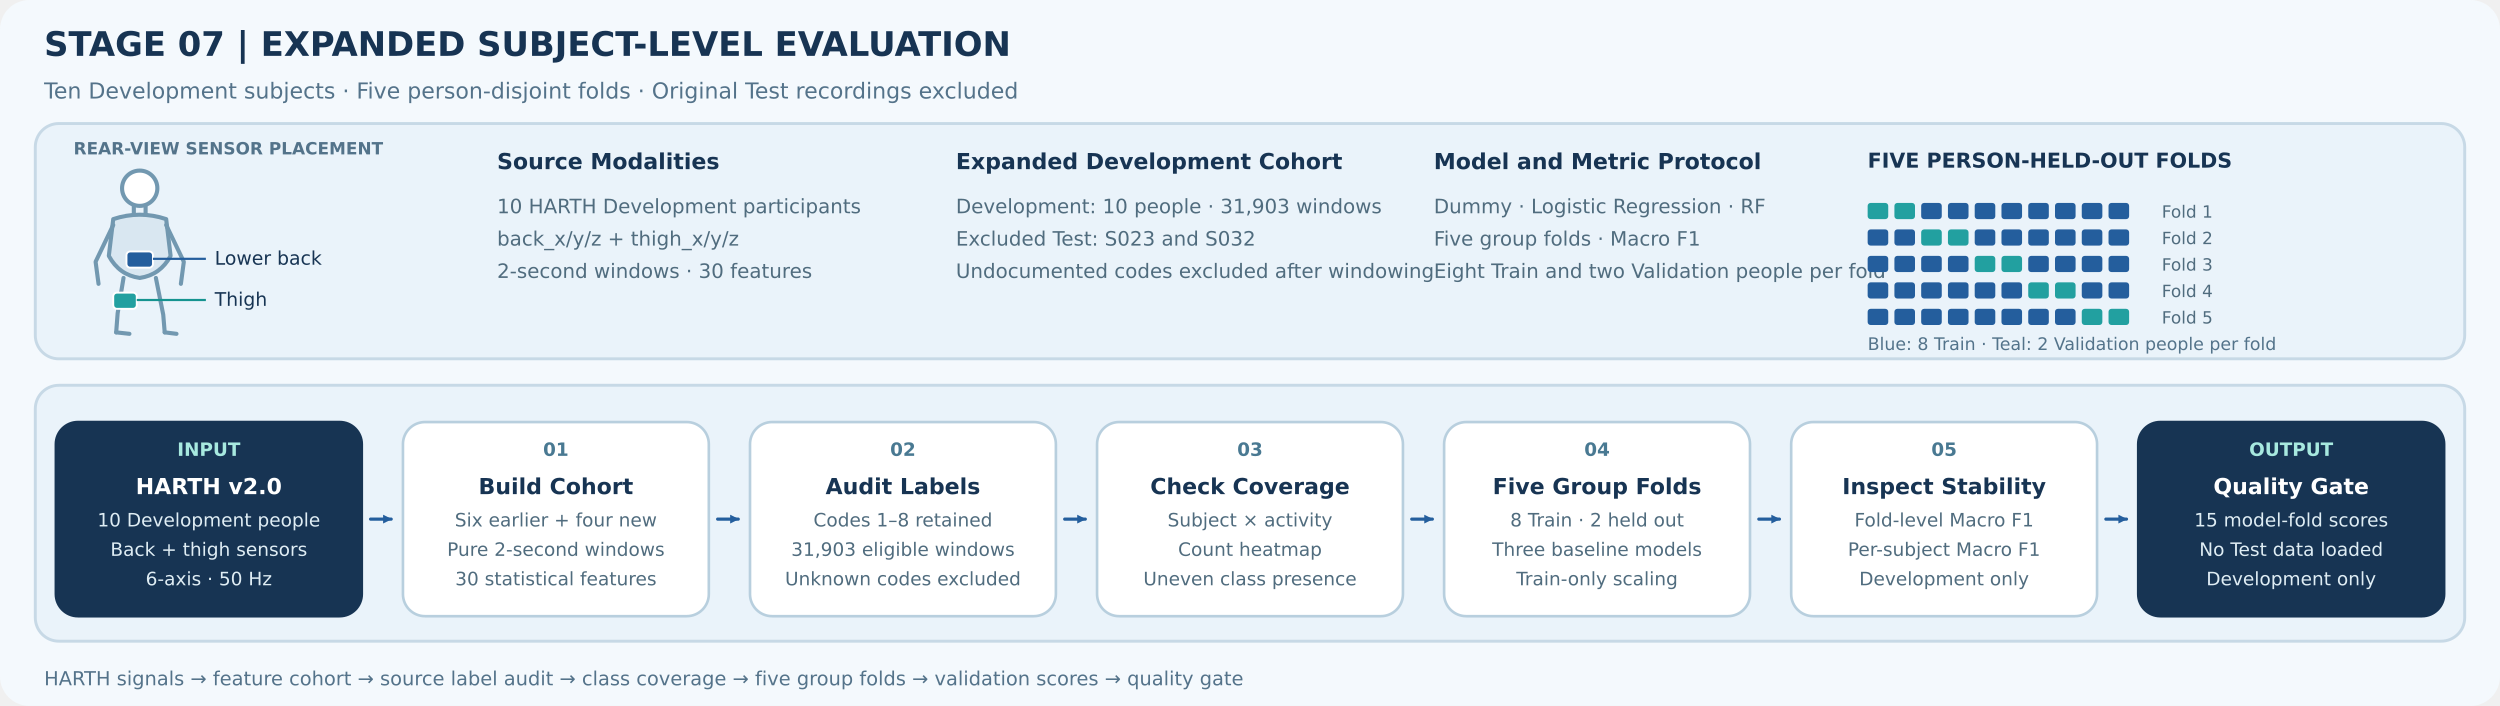
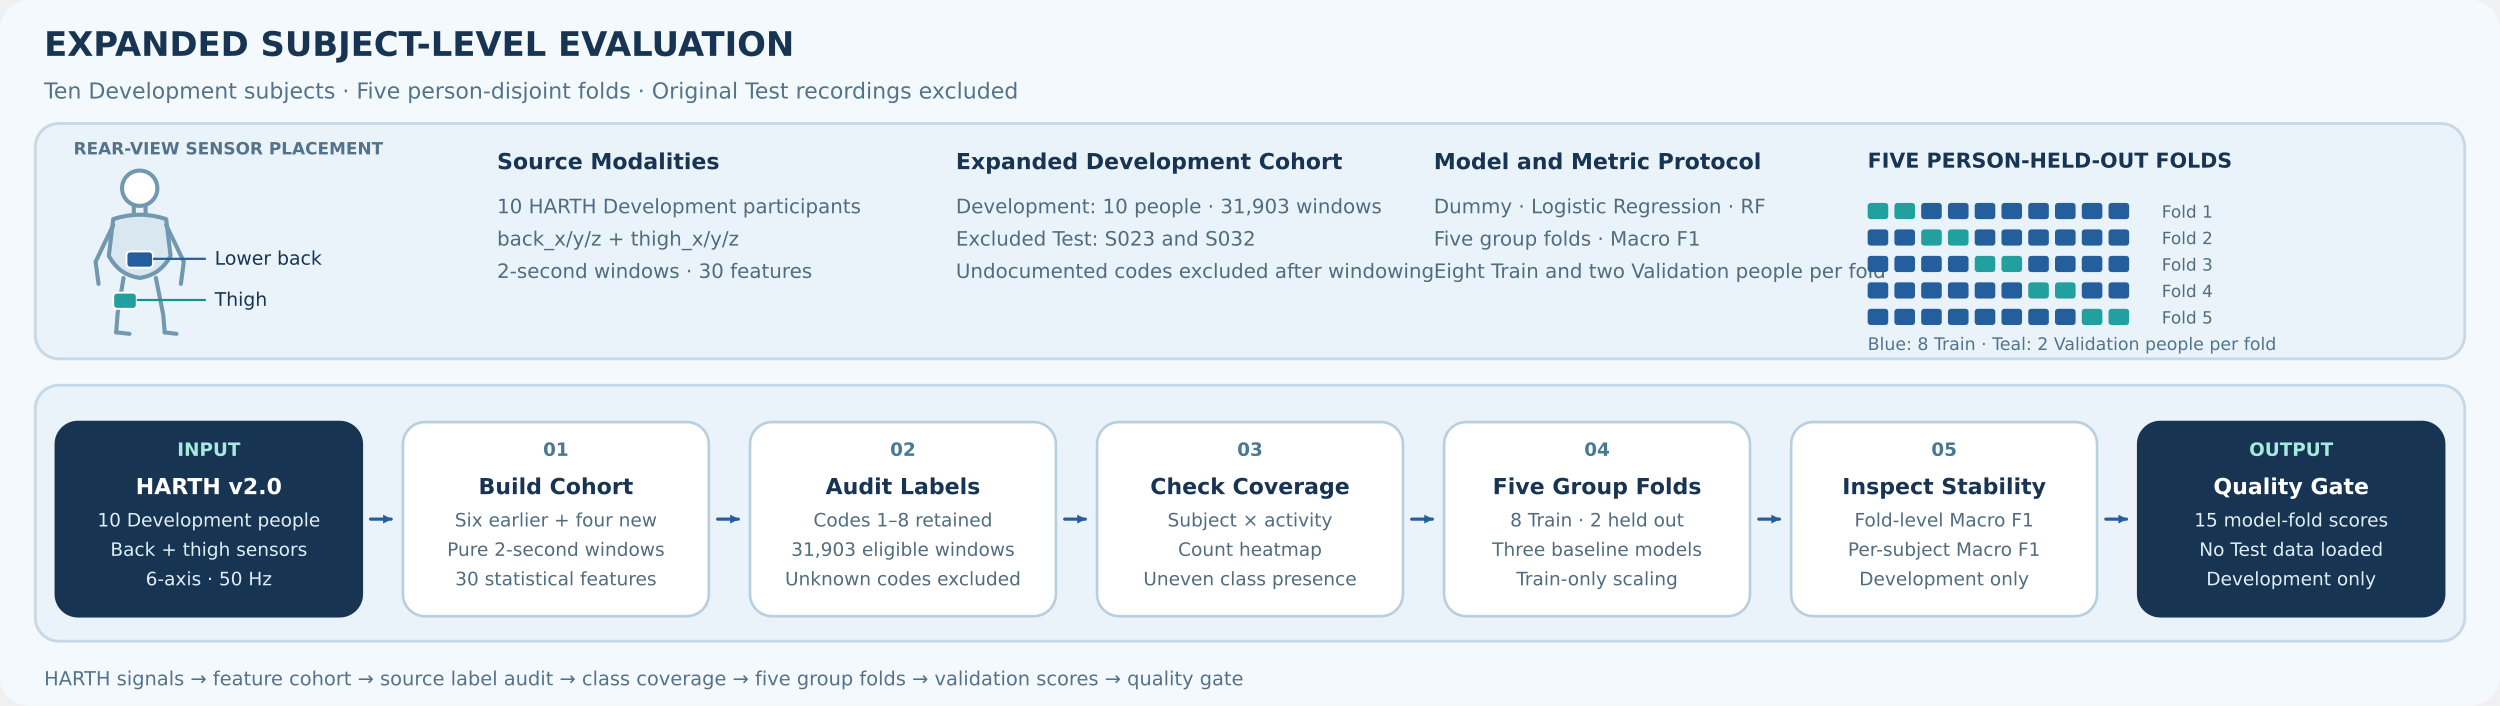
<svg xmlns="http://www.w3.org/2000/svg" width="1700" height="480" viewBox="0 0 1700 480" role="img" aria-labelledby="title desc">
  <defs>
    <marker id="small-arrow" markerUnits="userSpaceOnUse" markerWidth="6" markerHeight="6" refX="5.5" refY="3" orient="auto">
      <path d="M0 0 L6 3 L0 6 Z" fill="#245E9D" />
    </marker>
  </defs>
  <rect width="1700" height="480" rx="20" fill="#F4F9FD" />
  <g font-family="DejaVu Sans, Arial, sans-serif">
-     <text x="30" y="38" font-size="23" font-weight="700" fill="#173453">STAGE 07 | EXPANDED SUBJECT-LEVEL EVALUATION</text>
+     <text x="30" y="38" font-size="23" font-weight="700" fill="#173453">EXPANDED SUBJECT-LEVEL EVALUATION</text>
    <text x="30" y="67" font-size="15" fill="#54738A">Ten Development subjects · Five person-disjoint folds · Original Test recordings excluded</text>
    <rect x="24" y="84" width="1652" height="160" rx="16" fill="#EAF3FA" stroke="#C7D9E6" stroke-width="2" />
    <rect x="24" y="262" width="1652" height="174" rx="16" fill="#EAF3FA" stroke="#C7D9E6" stroke-width="2" />
    <g aria-label="Rear-view body and true sensor positions">
      <text x="50" y="105" font-size="11.5" font-weight="700" fill="#53738A">REAR-VIEW SENSOR PLACEMENT</text>
      <g stroke="#7298B0" stroke-width="2.8" stroke-linecap="round" stroke-linejoin="round">
        <circle cx="95" cy="128" r="12" fill="#FFFFFF" />
        <path d="M91 140 L91 147 M99 140 L99 147" fill="none" />
        <path d="M77 149 Q95 143 113 149 L116 174 Q109 187 95 189 Q81 187 74 174 Z" fill="#D9E7F1" />
        <path d="M77 153 L65 178 L67 193 M113 153 L125 178 L123 193" fill="none" />
        <path d="M84 189 L80 213 L79 226 M106 189 L111 214 L112 226" fill="none" />
        <path d="M79 226 L88 227 M112 226 L120 227" fill="none" />
      </g>
      <rect x="86" y="171" width="18" height="11" rx="2.5" fill="#245E9D" stroke="#FFFFFF" stroke-width="1.3" />
      <rect x="77" y="199" width="16" height="11" rx="2.5" fill="#22A0A0" stroke="#FFFFFF" stroke-width="1.3" />
      <path d="M104 176 H140" stroke="#245E9D" stroke-width="1.5" />
      <text x="146" y="180" font-size="12.8" fill="#173453">Lower back</text>
      <path d="M93 204 H140" stroke="#15938F" stroke-width="1.5" />
      <text x="146" y="208" font-size="12.8" fill="#173453">Thigh</text>
    </g>
    <g>
      <text x="338" y="115" font-size="15" font-weight="700" fill="#173453">Source Modalities</text>
      <text x="338" y="145" font-size="13.5" fill="#506C7E">10 HARTH Development participants</text>
      <text x="338" y="167" font-size="13.5" fill="#506C7E">back_x/y/z + thigh_x/y/z</text>
      <text x="338" y="189" font-size="13.5" fill="#506C7E">2-second windows · 30 features</text>
    </g>
    <g>
      <text x="650" y="115" font-size="15" font-weight="700" fill="#173453">Expanded Development Cohort</text>
      <text x="650" y="145" font-size="13.5" fill="#506C7E">Development: 10 people · 31,903 windows</text>
      <text x="650" y="167" font-size="13.5" fill="#506C7E">Excluded Test: S023 and S032</text>
      <text x="650" y="189" font-size="13.5" fill="#506C7E">Undocumented codes excluded after windowing</text>
    </g>
    <g>
      <text x="975" y="115" font-size="15" font-weight="700" fill="#173453">Model and Metric Protocol</text>
      <text x="975" y="145" font-size="13.5" fill="#506C7E">Dummy · Logistic Regression · RF</text>
      <text x="975" y="167" font-size="13.5" fill="#506C7E">Five group folds · Macro F1</text>
      <text x="975" y="189" font-size="13.5" fill="#506C7E">Eight Train and two Validation people per fold</text>
    </g>
    <g aria-label="Five subject-disjoint folds; teal represents two validation people">
      <text x="1270" y="114" font-size="14" font-weight="700" fill="#173453">FIVE PERSON-HELD-OUT FOLDS</text>
      <g>
        <rect x="1270" y="138" width="14" height="11" rx="2" fill="#22A0A0" />
        <rect x="1288.2" y="138" width="14" height="11" rx="2" fill="#22A0A0" />
        <rect x="1306.4" y="138" width="14" height="11" rx="2" fill="#245E9D" />
        <rect x="1324.6" y="138" width="14" height="11" rx="2" fill="#245E9D" />
        <rect x="1342.8" y="138" width="14" height="11" rx="2" fill="#245E9D" />
        <rect x="1361" y="138" width="14" height="11" rx="2" fill="#245E9D" />
        <rect x="1379.2" y="138" width="14" height="11" rx="2" fill="#245E9D" />
        <rect x="1397.4" y="138" width="14" height="11" rx="2" fill="#245E9D" />
        <rect x="1415.6" y="138" width="14" height="11" rx="2" fill="#245E9D" />
        <rect x="1433.8" y="138" width="14" height="11" rx="2" fill="#245E9D" />
        <text x="1470" y="148" font-size="11.5" fill="#506C7E">Fold 1</text>
      </g>
      <g>
        <rect x="1270" y="156" width="14" height="11" rx="2" fill="#245E9D" />
        <rect x="1288.2" y="156" width="14" height="11" rx="2" fill="#245E9D" />
        <rect x="1306.4" y="156" width="14" height="11" rx="2" fill="#22A0A0" />
        <rect x="1324.6" y="156" width="14" height="11" rx="2" fill="#22A0A0" />
        <rect x="1342.8" y="156" width="14" height="11" rx="2" fill="#245E9D" />
        <rect x="1361" y="156" width="14" height="11" rx="2" fill="#245E9D" />
        <rect x="1379.2" y="156" width="14" height="11" rx="2" fill="#245E9D" />
        <rect x="1397.4" y="156" width="14" height="11" rx="2" fill="#245E9D" />
        <rect x="1415.6" y="156" width="14" height="11" rx="2" fill="#245E9D" />
        <rect x="1433.8" y="156" width="14" height="11" rx="2" fill="#245E9D" />
        <text x="1470" y="166" font-size="11.5" fill="#506C7E">Fold 2</text>
      </g>
      <g>
        <rect x="1270" y="174" width="14" height="11" rx="2" fill="#245E9D" />
        <rect x="1288.2" y="174" width="14" height="11" rx="2" fill="#245E9D" />
        <rect x="1306.4" y="174" width="14" height="11" rx="2" fill="#245E9D" />
        <rect x="1324.6" y="174" width="14" height="11" rx="2" fill="#245E9D" />
        <rect x="1342.8" y="174" width="14" height="11" rx="2" fill="#22A0A0" />
        <rect x="1361" y="174" width="14" height="11" rx="2" fill="#22A0A0" />
        <rect x="1379.2" y="174" width="14" height="11" rx="2" fill="#245E9D" />
        <rect x="1397.4" y="174" width="14" height="11" rx="2" fill="#245E9D" />
        <rect x="1415.6" y="174" width="14" height="11" rx="2" fill="#245E9D" />
        <rect x="1433.8" y="174" width="14" height="11" rx="2" fill="#245E9D" />
        <text x="1470" y="184" font-size="11.5" fill="#506C7E">Fold 3</text>
      </g>
      <g>
        <rect x="1270" y="192" width="14" height="11" rx="2" fill="#245E9D" />
        <rect x="1288.2" y="192" width="14" height="11" rx="2" fill="#245E9D" />
        <rect x="1306.4" y="192" width="14" height="11" rx="2" fill="#245E9D" />
        <rect x="1324.6" y="192" width="14" height="11" rx="2" fill="#245E9D" />
        <rect x="1342.8" y="192" width="14" height="11" rx="2" fill="#245E9D" />
        <rect x="1361" y="192" width="14" height="11" rx="2" fill="#245E9D" />
        <rect x="1379.2" y="192" width="14" height="11" rx="2" fill="#22A0A0" />
        <rect x="1397.4" y="192" width="14" height="11" rx="2" fill="#22A0A0" />
        <rect x="1415.6" y="192" width="14" height="11" rx="2" fill="#245E9D" />
        <rect x="1433.8" y="192" width="14" height="11" rx="2" fill="#245E9D" />
        <text x="1470" y="202" font-size="11.5" fill="#506C7E">Fold 4</text>
      </g>
      <g>
        <rect x="1270" y="210" width="14" height="11" rx="2" fill="#245E9D" />
        <rect x="1288.2" y="210" width="14" height="11" rx="2" fill="#245E9D" />
        <rect x="1306.4" y="210" width="14" height="11" rx="2" fill="#245E9D" />
        <rect x="1324.6" y="210" width="14" height="11" rx="2" fill="#245E9D" />
        <rect x="1342.8" y="210" width="14" height="11" rx="2" fill="#245E9D" />
        <rect x="1361" y="210" width="14" height="11" rx="2" fill="#245E9D" />
        <rect x="1379.2" y="210" width="14" height="11" rx="2" fill="#245E9D" />
        <rect x="1397.4" y="210" width="14" height="11" rx="2" fill="#245E9D" />
        <rect x="1415.6" y="210" width="14" height="11" rx="2" fill="#22A0A0" />
        <rect x="1433.8" y="210" width="14" height="11" rx="2" fill="#22A0A0" />
        <text x="1470" y="220" font-size="11.5" fill="#506C7E">Fold 5</text>
      </g>
      <text x="1270" y="238" font-size="11.8" fill="#53738A">Blue: 8 Train · Teal: 2 Validation people per fold</text>
    </g>
    <g aria-label="Six identical compact right-facing workflow arrows">
      <path d="M252 353 H266" fill="none" stroke="#245E9D" stroke-width="2.2" stroke-linecap="round" marker-end="url(#small-arrow)" />
      <path d="M488 353 H502" fill="none" stroke="#245E9D" stroke-width="2.2" stroke-linecap="round" marker-end="url(#small-arrow)" />
      <path d="M724 353 H738" fill="none" stroke="#245E9D" stroke-width="2.2" stroke-linecap="round" marker-end="url(#small-arrow)" />
      <path d="M960 353 H974" fill="none" stroke="#245E9D" stroke-width="2.2" stroke-linecap="round" marker-end="url(#small-arrow)" />
      <path d="M1196 353 H1210" fill="none" stroke="#245E9D" stroke-width="2.2" stroke-linecap="round" marker-end="url(#small-arrow)" />
      <path d="M1432 353 H1446" fill="none" stroke="#245E9D" stroke-width="2.2" stroke-linecap="round" marker-end="url(#small-arrow)" />
    </g>
    <g aria-label="Seven sequential scientific processing blocks">
      <g class="process-block">
        <rect x="38" y="287" width="208" height="132" rx="15" fill="#173453" stroke="#173453" stroke-width="1.8" />
        <text x="142" y="310" text-anchor="middle" font-size="12.5" font-weight="700" fill="#A7E9DF">INPUT</text>
        <text x="142" y="336" text-anchor="middle" font-size="15" font-weight="700" fill="#FFFFFF">HARTH v2.0</text>
        <text x="142" y="358" text-anchor="middle" font-size="12.6" fill="#DFEDF4">10 Development people</text>
        <text x="142" y="378" text-anchor="middle" font-size="12.6" fill="#DFEDF4">Back + thigh sensors</text>
        <text x="142" y="398" text-anchor="middle" font-size="12.6" fill="#DFEDF4">6-axis · 50 Hz</text>
      </g>
      <g class="process-block">
        <rect x="274" y="287" width="208" height="132" rx="15" fill="#FFFFFF" stroke="#B8CFDE" stroke-width="1.8" />
        <text x="378" y="310" text-anchor="middle" font-size="12.5" font-weight="700" fill="#497992">01</text>
        <text x="378" y="336" text-anchor="middle" font-size="15" font-weight="700" fill="#173453">Build Cohort</text>
        <text x="378" y="358" text-anchor="middle" font-size="12.6" fill="#506C7E">Six earlier + four new</text>
        <text x="378" y="378" text-anchor="middle" font-size="12.6" fill="#506C7E">Pure 2-second windows</text>
        <text x="378" y="398" text-anchor="middle" font-size="12.6" fill="#506C7E">30 statistical features</text>
      </g>
      <g class="process-block">
        <rect x="510" y="287" width="208" height="132" rx="15" fill="#FFFFFF" stroke="#B8CFDE" stroke-width="1.8" />
        <text x="614" y="310" text-anchor="middle" font-size="12.5" font-weight="700" fill="#497992">02</text>
        <text x="614" y="336" text-anchor="middle" font-size="15" font-weight="700" fill="#173453">Audit Labels</text>
        <text x="614" y="358" text-anchor="middle" font-size="12.6" fill="#506C7E">Codes 1–8 retained</text>
        <text x="614" y="378" text-anchor="middle" font-size="12.6" fill="#506C7E">31,903 eligible windows</text>
        <text x="614" y="398" text-anchor="middle" font-size="12.6" fill="#506C7E">Unknown codes excluded</text>
      </g>
      <g class="process-block">
        <rect x="746" y="287" width="208" height="132" rx="15" fill="#FFFFFF" stroke="#B8CFDE" stroke-width="1.8" />
        <text x="850" y="310" text-anchor="middle" font-size="12.5" font-weight="700" fill="#497992">03</text>
        <text x="850" y="336" text-anchor="middle" font-size="15" font-weight="700" fill="#173453">Check Coverage</text>
        <text x="850" y="358" text-anchor="middle" font-size="12.6" fill="#506C7E">Subject × activity</text>
        <text x="850" y="378" text-anchor="middle" font-size="12.6" fill="#506C7E">Count heatmap</text>
        <text x="850" y="398" text-anchor="middle" font-size="12.6" fill="#506C7E">Uneven class presence</text>
      </g>
      <g class="process-block">
        <rect x="982" y="287" width="208" height="132" rx="15" fill="#FFFFFF" stroke="#B8CFDE" stroke-width="1.8" />
        <text x="1086" y="310" text-anchor="middle" font-size="12.5" font-weight="700" fill="#497992">04</text>
        <text x="1086" y="336" text-anchor="middle" font-size="15" font-weight="700" fill="#173453">Five Group Folds</text>
        <text x="1086" y="358" text-anchor="middle" font-size="12.6" fill="#506C7E">8 Train · 2 held out</text>
        <text x="1086" y="378" text-anchor="middle" font-size="12.6" fill="#506C7E">Three baseline models</text>
        <text x="1086" y="398" text-anchor="middle" font-size="12.6" fill="#506C7E">Train-only scaling</text>
      </g>
      <g class="process-block">
        <rect x="1218" y="287" width="208" height="132" rx="15" fill="#FFFFFF" stroke="#B8CFDE" stroke-width="1.8" />
        <text x="1322" y="310" text-anchor="middle" font-size="12.5" font-weight="700" fill="#497992">05</text>
        <text x="1322" y="336" text-anchor="middle" font-size="15" font-weight="700" fill="#173453">Inspect Stability</text>
        <text x="1322" y="358" text-anchor="middle" font-size="12.6" fill="#506C7E">Fold-level Macro F1</text>
        <text x="1322" y="378" text-anchor="middle" font-size="12.6" fill="#506C7E">Per-subject Macro F1</text>
        <text x="1322" y="398" text-anchor="middle" font-size="12.6" fill="#506C7E">Development only</text>
      </g>
      <g class="process-block">
        <rect x="1454" y="287" width="208" height="132" rx="15" fill="#173453" stroke="#173453" stroke-width="1.8" />
        <text x="1558" y="310" text-anchor="middle" font-size="12.5" font-weight="700" fill="#A7E9DF">OUTPUT</text>
        <text x="1558" y="336" text-anchor="middle" font-size="15" font-weight="700" fill="#FFFFFF">Quality Gate</text>
        <text x="1558" y="358" text-anchor="middle" font-size="12.6" fill="#DFEDF4">15 model-fold scores</text>
        <text x="1558" y="378" text-anchor="middle" font-size="12.6" fill="#DFEDF4">No Test data loaded</text>
        <text x="1558" y="398" text-anchor="middle" font-size="12.6" fill="#DFEDF4">Development only</text>
      </g>
    </g>
    <text x="30" y="466" font-size="13.2" fill="#54738A">HARTH signals → feature cohort → source label audit → class coverage → five group folds → validation scores → quality gate</text>
  </g>
</svg>
